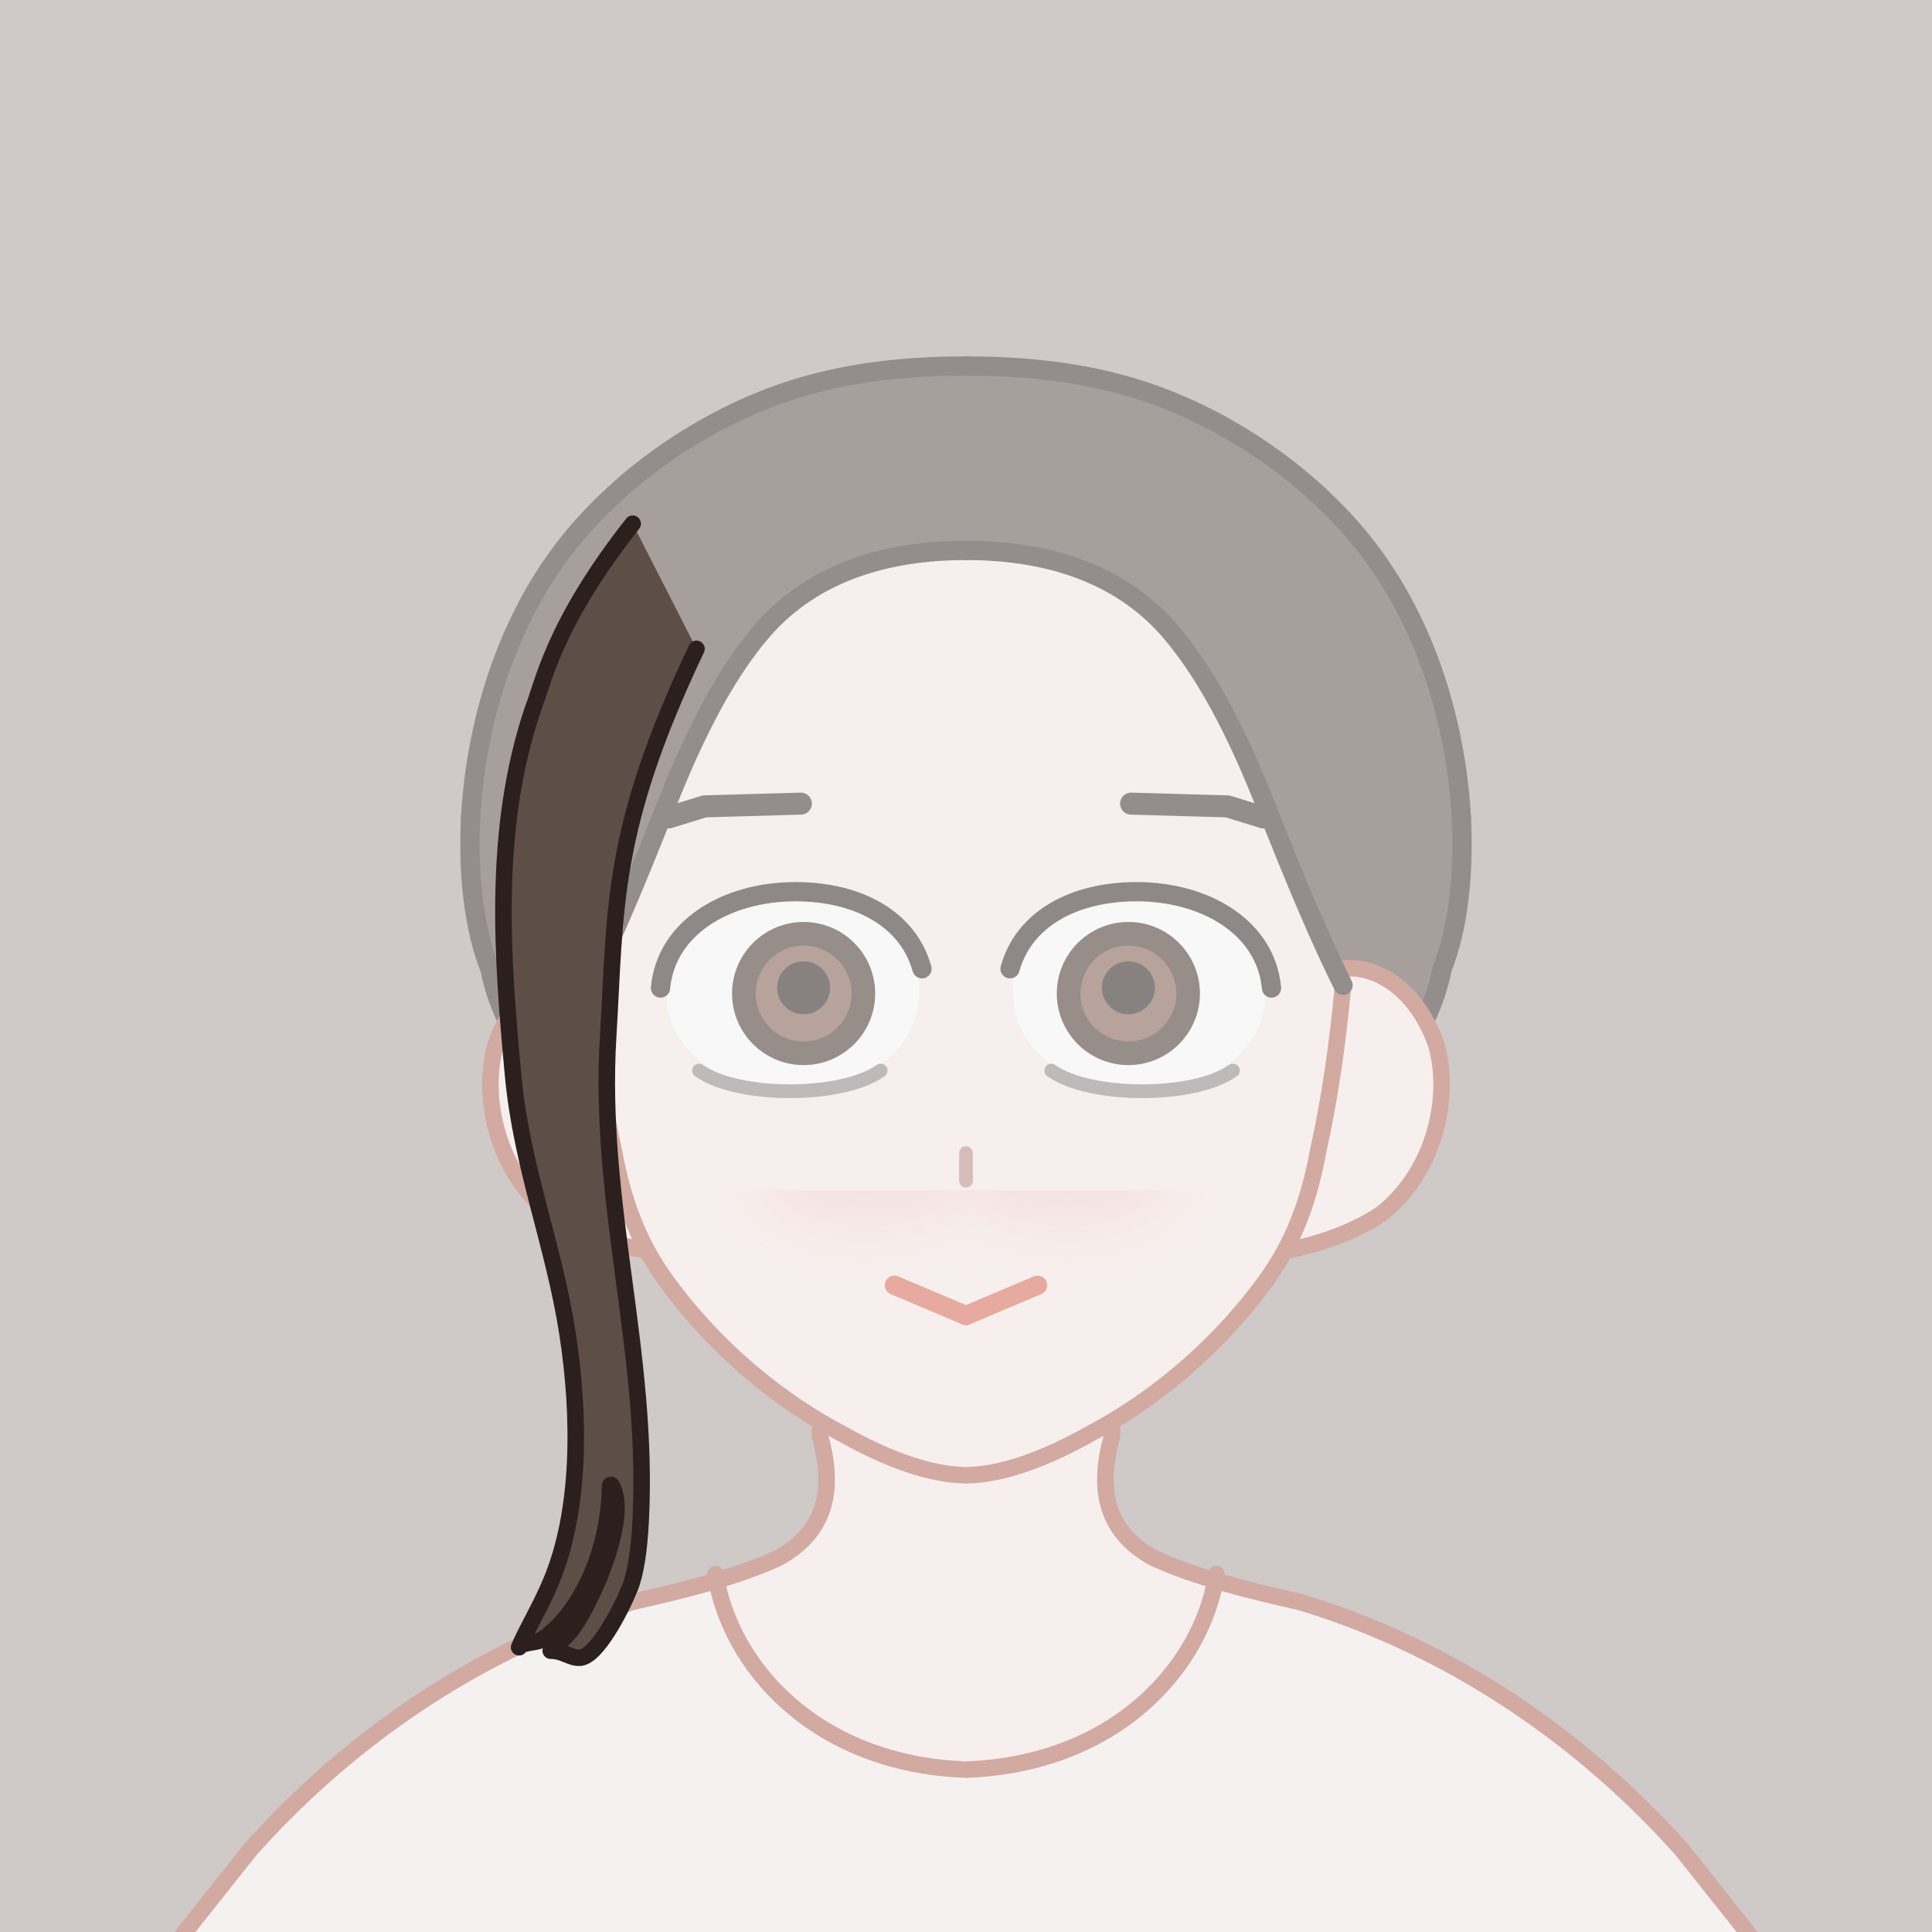
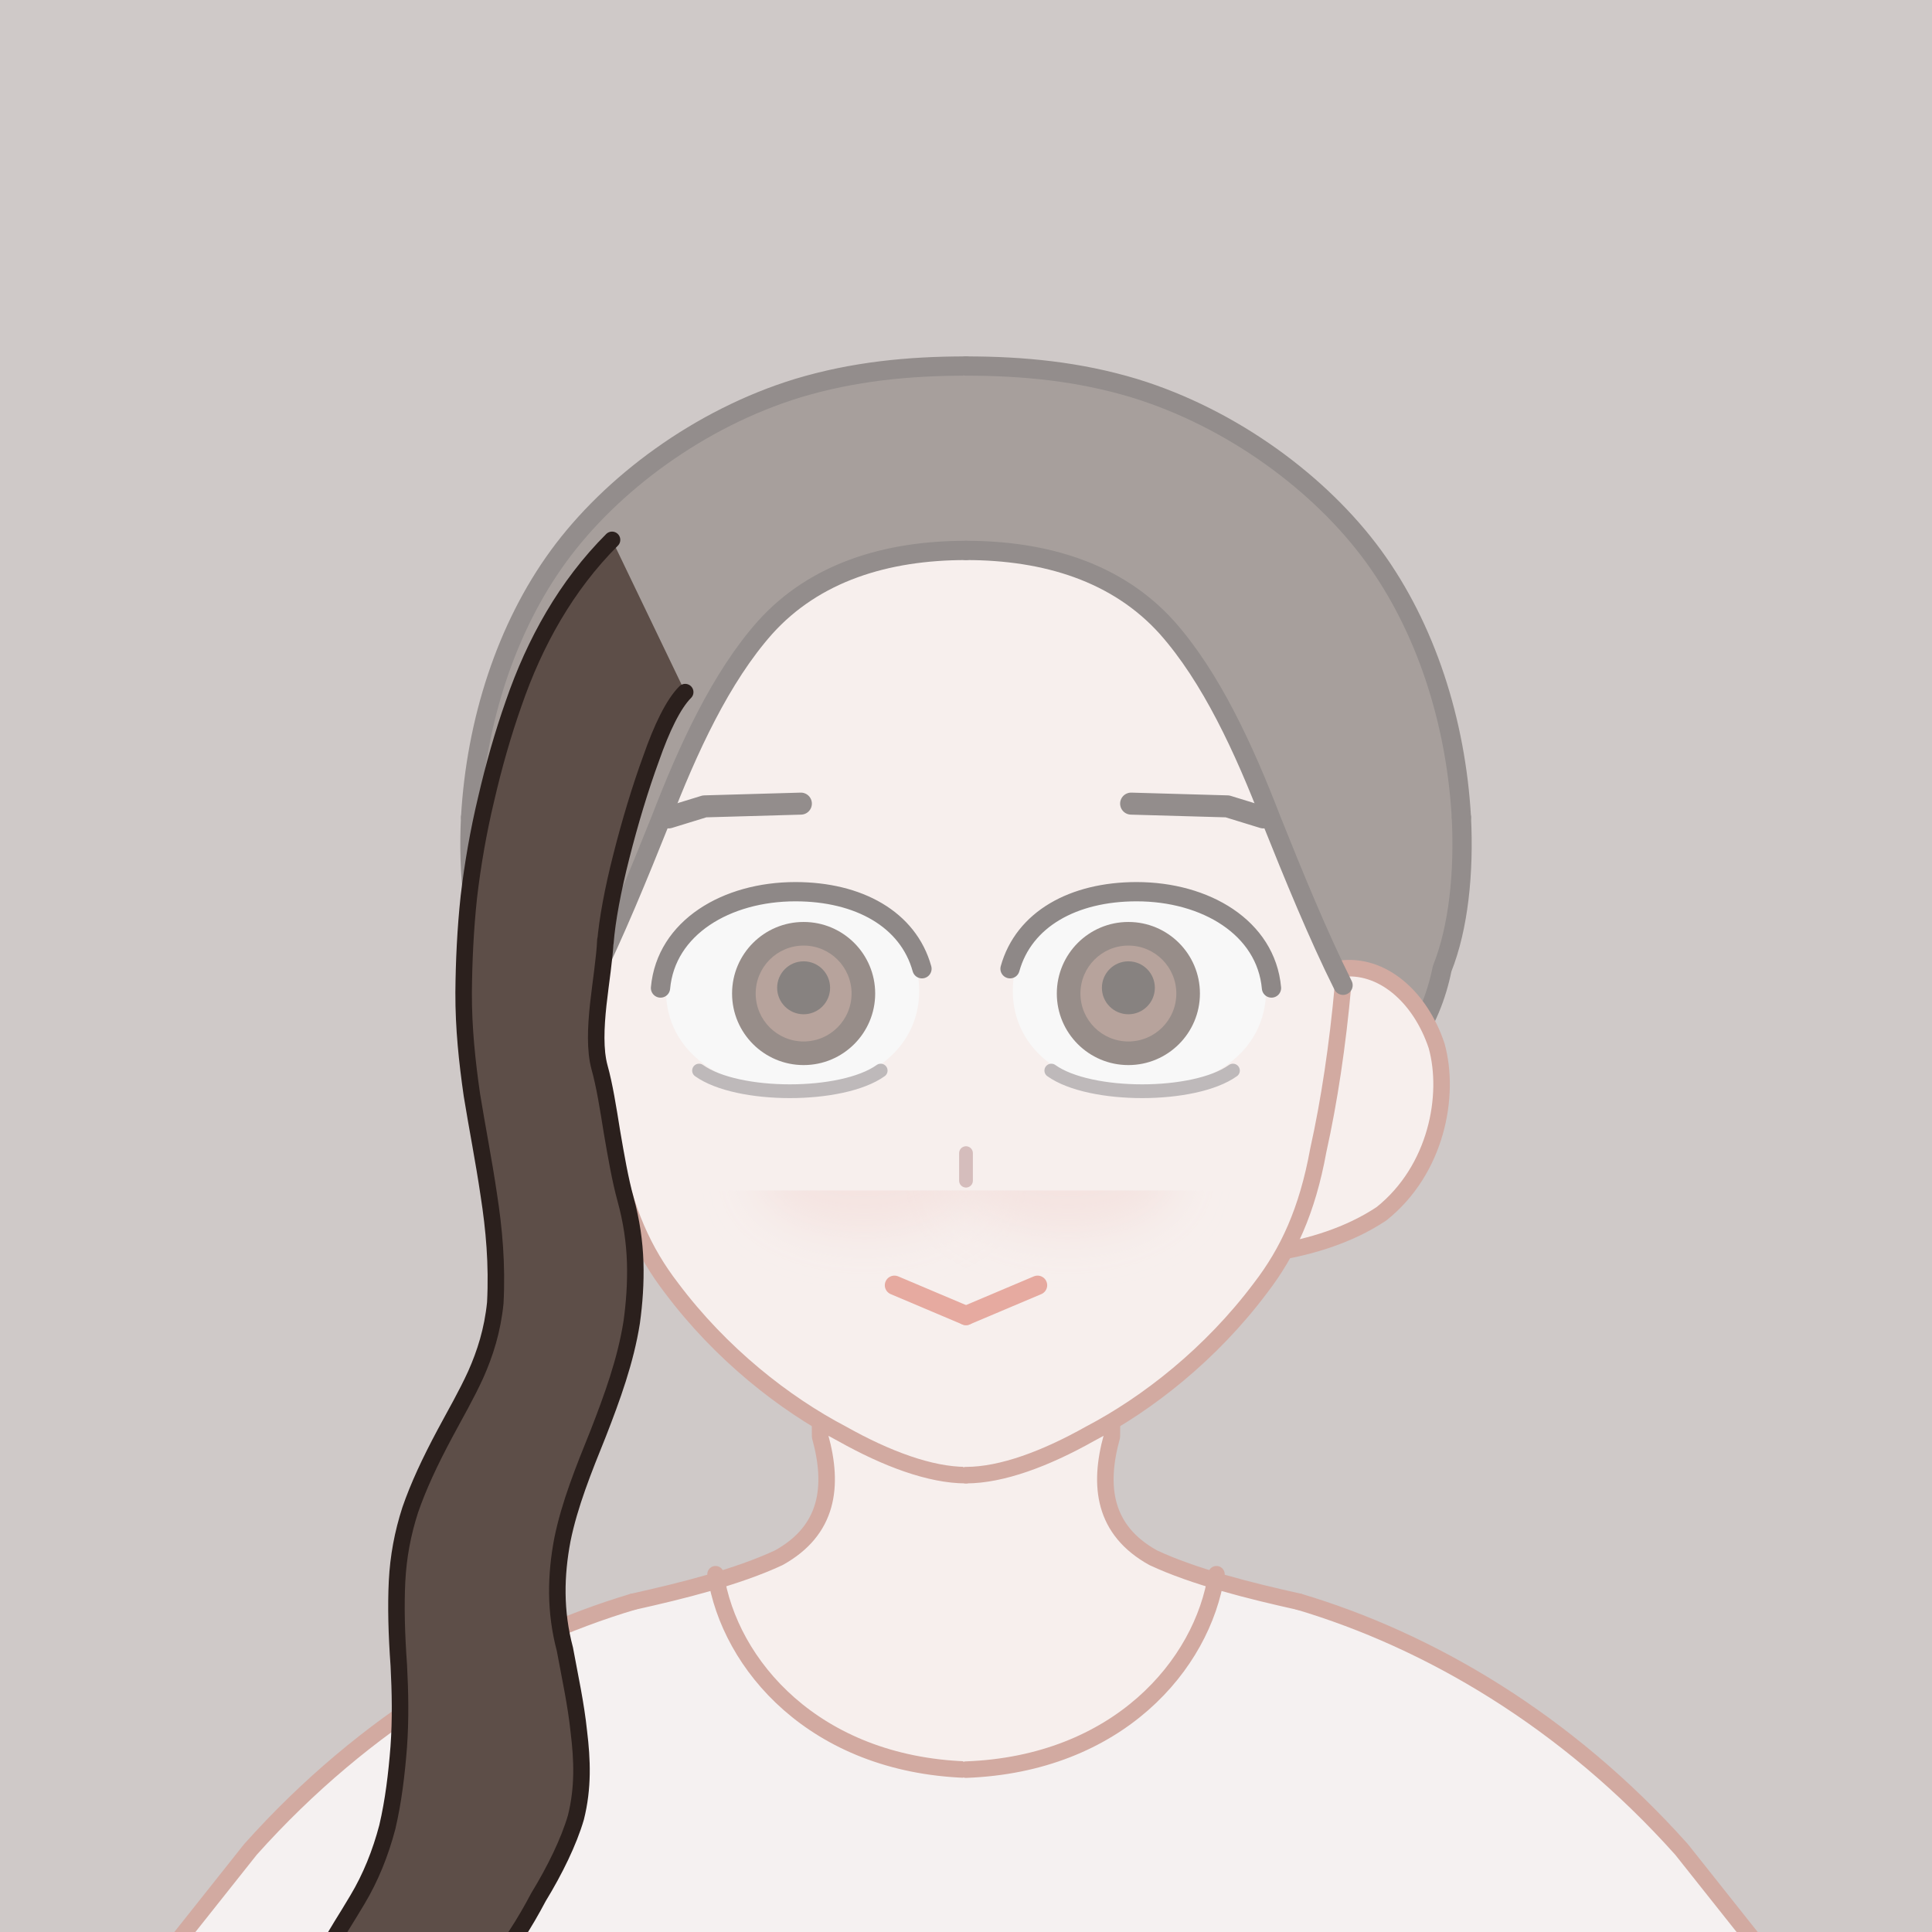
<svg xmlns="http://www.w3.org/2000/svg" width="702" height="702" viewBox="0 0 702 702">
  <defs>
-     <clipPath id="clip-path-1">
+     <clipPath id="clip-path-5">
      <path d="M242 432.56 L386 432.56 L386 563.54 L242 563.54 Z" />
    </clipPath>
    <filter id="filter-1" filterUnits="userSpaceOnUse" x="245" y="377" width="138" height="100" color-interpolation-filters="sRGB">
      <feGaussianBlur in="SourceGraphic" stdDeviation="9" color-interpolation-filters="linearRGB" />
    </filter>
-     <clipPath id="clip-path-2">
+     <clipPath id="clip-path-6">
      <path d="M460 432.56 L316 432.56 L316 563.54 L460 563.54 Z" />
    </clipPath>
    <filter id="filter-2" filterUnits="userSpaceOnUse" x="319" y="377" width="138" height="100" color-interpolation-filters="sRGB">
      <feGaussianBlur in="SourceGraphic" stdDeviation="9" color-interpolation-filters="linearRGB" />
    </filter>
-     <clipPath id="clip-path-3">
+     <clipPath id="clip-path-7">
      <path d="M242 381.97 C242 343.86 262 326 288 326 C314 326 334 343.86 334 381.97 C334 420.09 314 444.34 288 444.34 C262 444.34 242 420.09 242 381.97 Z" />
    </clipPath>
-     <clipPath id="clip-path-4">
+     <clipPath id="clip-path-8">
      <path d="M460 381.97 C460 343.86 440 326 414 326 C388 326 368 343.86 368 381.97 C368 420.09 388 444.34 414 444.34 C440 444.34 460 420.09 460 381.97 Z" />
    </clipPath>
  </defs>
  <g id="_ref">
    <g opacity="0.5">
      <rect x="0" y="0" width="702" height="702" fill="#ada19f" />
      <g data-layer="body">
        <g>
          <path d="M260 573 L230 582 C183 596 133 625 91 672 L60 712 L352 712 L352 643 C296 641 265 605 260 573 Z" fill="#f9f2f1" />
          <path d="M296 490 L298 522 C303 540 301 556 283 566 L260 573 C265 605 296 641 352 643 L352 490 Z" fill="#fdeeea" />
          <path d="M230 582 C183 596 133 625 91 672 L64 706" fill="none" stroke="#b46352" stroke-width="6" stroke-linecap="round" stroke-linejoin="round" />
          <path d="M296 500 C298 510 298 516 298 522 C303 540 301 556 283 566 C268 573 248 578 230 582" fill="none" stroke="#b46352" stroke-width="6" stroke-linecap="round" stroke-linejoin="round" />
          <path d="M260 572 C265 605 296 641 351 643" fill="none" stroke="#b46352" stroke-width="6" stroke-linecap="round" stroke-linejoin="round" />
        </g>
        <g>
          <path d="M442 573 L472 582 C519 596 569 625 611 672 L642 712 L350 712 L350 643 C406 641 437 605 442 573 Z" fill="#f9f2f1" />
          <path d="M406 490 L404 522 C399 540 401 556 419 566 L442 573 C437 605 406 641 350 643 L350 490 Z" fill="#fdeeea" />
          <path d="M472 582 C519 596 569 625 611 672 L638 706" fill="none" stroke="#b46352" stroke-width="6" stroke-linecap="round" stroke-linejoin="round" />
          <path d="M406 500 C404 510 404 516 404 522 C399 540 401 556 419 566 C434 573 454 578 472 582" fill="none" stroke="#b46352" stroke-width="6" stroke-linecap="round" stroke-linejoin="round" />
          <path d="M442 572 C437 605 406 641 351 643" fill="none" stroke="#b46352" stroke-width="6" stroke-linecap="round" stroke-linejoin="round" />
        </g>
      </g>
      <g data-layer="hairBase">
        <g>
          <path d="M352 133 L351 133 C330 133 310 135 290 141 C254 152 222 176 203 202 C184 228 173 262 171 297 C170 317 172 337 178 352 C180 362 184 372 190 380 L198 386 L352 386 Z" fill="#5d4e48" />
          <path d="M351 133 C330 133 310 135 290 141 C254 152 222 176 203 202 C184 228 173 262 171 297" fill="none" stroke="#352a27" stroke-width="7" stroke-linecap="round" stroke-linejoin="round" />
          <path d="M171 297 C170 317 172 337 178 352 C180 362 184 372 190 380" fill="none" stroke="#352a27" stroke-width="7" stroke-linecap="round" stroke-linejoin="round" />
        </g>
        <g>
          <path d="M350 133 L351 133 C372 133 392 135 412 141 C448 152 480 176 499 202 C518 228 529 262 531 297 C532 317 530 337 524 352 C522 362 518 372 512 380 L504 386 L350 386 Z" fill="#5d4e48" />
          <path d="M351 133 C372 133 392 135 412 141 C448 152 480 176 499 202 C518 228 529 262 531 297" fill="none" stroke="#352a27" stroke-width="7" stroke-linecap="round" stroke-linejoin="round" />
          <path d="M531 297 C532 317 530 337 524 352 C522 362 518 372 512 380" fill="none" stroke="#352a27" stroke-width="7" stroke-linecap="round" stroke-linejoin="round" />
        </g>
      </g>
      <g data-layer="ear">
        <g>
          <path d="M215 352 C200 350 186 362 180 380 C175 398 180 425 200 441 C212 449 226 453 238 455 L225 380 Z" fill="#fdeeea" />
          <path d="M215 352 C200 350 186 362 180 380 C175 398 180 425 200 441 C212 449 226 453 238 455" fill="none" stroke="#b46352" stroke-width="6" stroke-linecap="round" stroke-linejoin="round" />
        </g>
        <g>
          <path d="M487 352 C502 350 516 362 522 380 C527 398 522 425 502 441 C490 449 476 453 464 455 L477 380 Z" fill="#fdeeea" />
          <path d="M487 352 C502 350 516 362 522 380 C527 398 522 425 502 441 C490 449 476 453 464 455" fill="none" stroke="#b46352" stroke-width="6" stroke-linecap="round" stroke-linejoin="round" />
        </g>
      </g>
      <g data-layer="face">
        <g>
          <path d="M352 200 L351 200 C322 200 296 208 278 228 C262 246 250 272 240 298 C232 318 223 340 214 358 C216 380 219 400 223 418 C227 440 234 455 244 468 C262 492 285 510 306 521 C322 530 338 536 351 536 L352 536 Z" fill="#fdeeea" />
          <path d="M214 358 C216 380 219 400 223 418 C227 440 234 455 244 468 C262 492 285 510 306 521 C322 530 338 536 351 536" fill="none" stroke="#b46352" stroke-width="6" stroke-linecap="round" stroke-linejoin="round" />
        </g>
        <g>
          <path d="M350 200 L351 200 C380 200 406 208 424 228 C440 246 452 272 462 298 C470 318 479 340 488 358 C486 380 483 400 479 418 C475 440 468 455 458 468 C440 492 417 510 396 521 C380 530 364 536 351 536 L350 536 Z" fill="#fdeeea" />
          <path d="M488 358 C486 380 483 400 479 418 C475 440 468 455 458 468 C440 492 417 510 396 521 C380 530 364 536 351 536" fill="none" stroke="#b46352" stroke-width="6" stroke-linecap="round" stroke-linejoin="round" />
        </g>
      </g>
      <g data-layer="makeup">
-         <g clip-path="url(#clip-path-1)">
+         <g clip-path="url(#clip-path-5)">
          <g filter="url(#filter-1)">
            <ellipse cx="314" cy="427" rx="40" ry="21" fill="#f3bfb8" opacity="0.5" />
          </g>
        </g>
-         <g clip-path="url(#clip-path-2)">
+         <g clip-path="url(#clip-path-6)">
          <g filter="url(#filter-2)">
            <ellipse cx="388" cy="427" rx="40" ry="21" fill="#f3bfb8" opacity="0.5" />
          </g>
        </g>
      </g>
      <g data-layer="mouth">
        <line x1="325" y1="467" x2="351" y2="478" fill="none" stroke="#dc6450" stroke-width="7" stroke-linecap="round" stroke-linejoin="round" />
        <line x1="377" y1="467" x2="351" y2="478" fill="none" stroke="#dc6450" stroke-width="7" stroke-linecap="round" stroke-linejoin="round" />
        <line x1="351" y1="419" x2="351" y2="429" fill="none" stroke="#b98a88" stroke-width="5" stroke-linecap="round" />
      </g>
      <g data-layer="eye">
        <path d="M242 360 C242 338 262 326 288 326 C314 326 334 338 334 360 C334 382 314 396 288 396 C262 396 242 382 242 360 Z" fill="#ffffff" />
-         <g clip-path="url(#clip-path-3)">
+         <g clip-path="url(#clip-path-7)">
          <g>
            <circle cx="292" cy="361" r="26" fill="#3e2a22" />
            <circle cx="292" cy="361" r="17.42" fill="#7e5647" />
            <circle cx="292" cy="358.92" r="9.62" fill="#1e1410" />
          </g>
        </g>
        <g>
          <path d="M254 389 C268 399 306 399 320 389" fill="none" stroke="#8b8284" stroke-width="5" stroke-linecap="round" />
          <path d="M240 359 C242 337 264 324 289 324 C312 324 330 334 335 352" fill="none" stroke="#2b201d" stroke-width="7" stroke-linecap="round" stroke-linejoin="round" />
        </g>
        <g>
          <path d="M460 360 C460 338 440 326 414 326 C388 326 368 338 368 360 C368 382 388 396 414 396 C440 396 460 382 460 360 Z" fill="#ffffff" />
-           <g clip-path="url(#clip-path-4)">
+           <g clip-path="url(#clip-path-8)">
            <g>
              <circle cx="410" cy="361" r="26" fill="#3e2a22" />
              <circle cx="410" cy="361" r="17.42" fill="#7e5647" />
              <circle cx="410" cy="358.92" r="9.62" fill="#1e1410" />
            </g>
          </g>
          <g>
            <path d="M448 389 C434 399 396 399 382 389" fill="none" stroke="#8b8284" stroke-width="5" stroke-linecap="round" />
            <path d="M462 359 C460 337 438 324 413 324 C390 324 372 334 367 352" fill="none" stroke="#2b201d" stroke-width="7" stroke-linecap="round" stroke-linejoin="round" />
          </g>
        </g>
      </g>
      <g data-layer="hairLine">
        <path d="M351 200 C322 200 296 208 278 228 C262 246 250 272 240 298 C232 318 223 340 214 358" fill="none" stroke="#352a27" stroke-width="7" stroke-linecap="round" stroke-linejoin="round" />
        <path d="M351 200 C380 200 406 208 424 228 C440 246 452 272 462 298 C470 318 479 340 488 358" fill="none" stroke="#352a27" stroke-width="7" stroke-linecap="round" stroke-linejoin="round" />
      </g>
      <g data-layer="brow">
        <polyline points="243,297 256,293 291,292" fill="none" stroke="#352a27" stroke-width="8" stroke-linecap="round" stroke-linejoin="round" />
        <polyline points="459,297 446,293 411,292" fill="none" stroke="#352a27" stroke-width="8" stroke-linecap="round" stroke-linejoin="round" />
      </g>
    </g>
  </g>
  <g id="half">
-     <path d="M253.074 235.758 C221.666 301.781 223.8 330.069 220.978 376.549 C217.243 438.066 235.994 491.39 232.772 552.947 C232.251 562.913 231.059 571.511 228.851 576.99 C225.676 584.87 216.86 601.96 210.734 602.34 C207.232 602.56 204.79 599.79 200.11 599.79 C202.87 596.8 203.883 596.75 207.37 592.57 C213.123 585.671 229.348 552.232 222.237 539.683 C222.081 539.408 221.662 539.53 221.658 539.851 C221.347 564.952 210.012 586.973 196.962 595.74 C195.079 597 189.264 596.66 188.613 598.54 C191.871 591.02 196.2 584.26 200.242 574.6 C210.884 549.173 210.925 515.041 206.185 484.427 C201.219 452.35 189.468 423.716 186.433 390.705 C182.641 349.468 178.554 301.788 193.783 257.21 C193.785 257.203 193.788 257.196 193.79 257.19 C197.147 249.076 200.84 227.039 229.889 190.295" fill="#5d4e48" stroke="#2b201d" stroke-width="6" stroke-linecap="round" stroke-linejoin="round" />
+     <path d="M222.384 196.158 C214.073 204.469 207.051 213.765 201.148 223.768 C195.246 233.772 190.463 244.483 186.629 255.626 C182.698 266.779 179.405 278.398 176.674 290.196 C173.842 302.005 171.766 313.971 170.368 325.807 C169.096 337.629 168.563 349.316 168.463 360.611 C168.413 373.591 169.732 385.793 171.463 397.851 C173.412 409.883 175.788 421.767 177.6 434.142 C179.524 446.499 180.705 459.366 179.965 473.4 C178.95 483.454 176.254 491.804 172.878 499.41 C169.406 507.021 165.384 513.889 161.607 520.983 C156.2 531.103 152.047 539.989 149.068 548.61 C146.289 557.223 144.734 565.56 144.266 574.61 C143.831 583.683 144.075 593.541 144.91 605.184 C145.41 614.788 145.607 624.748 144.887 634.705 C144.115 644.66 142.938 654.498 140.741 663.862 C138.271 673.268 134.698 682.215 129.842 690.307 C121.354 704.693 116.422 709.836 111.536 729.806 C107.833 740.678 105.249 750.96 103.06 761.317 C101.402 771.477 100.897 781.622 100.528 792.367 L99.76 791.575 C98.999 793.887 105.763 808.787 106.948 811.198 C112.84 820.544 134.294 824.57 145.934 821.668 C163.144 817.528 162.877 803.348 159.652 787.99 C158.868 780.037 157.974 771.686 157.96 764.252 C158.007 756.791 158.613 750.254 160.712 745.979 C166.59 733.774 169.017 725.799 178.731 714.672 C184.901 707.956 190.603 698.904 195.672 689.303 C201.637 679.528 206.693 669.181 209.254 660.4 C211.971 649.629 211.576 639.434 210.342 629.359 C209.295 619.209 207.095 609.271 205.26 599.264 C201.583 585.435 201.908 572.302 204.353 559.45 C206.932 546.684 212.076 533.942 217.349 520.879 C222.426 507.832 227.332 494.451 229.541 480.391 C230.51 473.36 231.021 466.149 230.804 458.713 C230.561 451.277 229.481 443.629 227.296 435.723 C225.338 428.627 223.838 419.913 222.367 411.339 C220.989 402.752 219.664 394.305 217.826 387.772 C216.133 381.54 216.491 373.306 217.38 364.962 C218.306 356.616 219.695 348.17 219.977 341.522 L219.972 342.528 C220.591 334.528 222.69 323.18 225.777 311.114 C228.832 299.05 232.651 286.292 236.626 275.483 C240.388 264.698 244.628 255.826 248.969 251.484" fill="#5d4e48" stroke="#2b201d" stroke-width="6" stroke-linecap="round" stroke-linejoin="round" />
  </g>
</svg>
